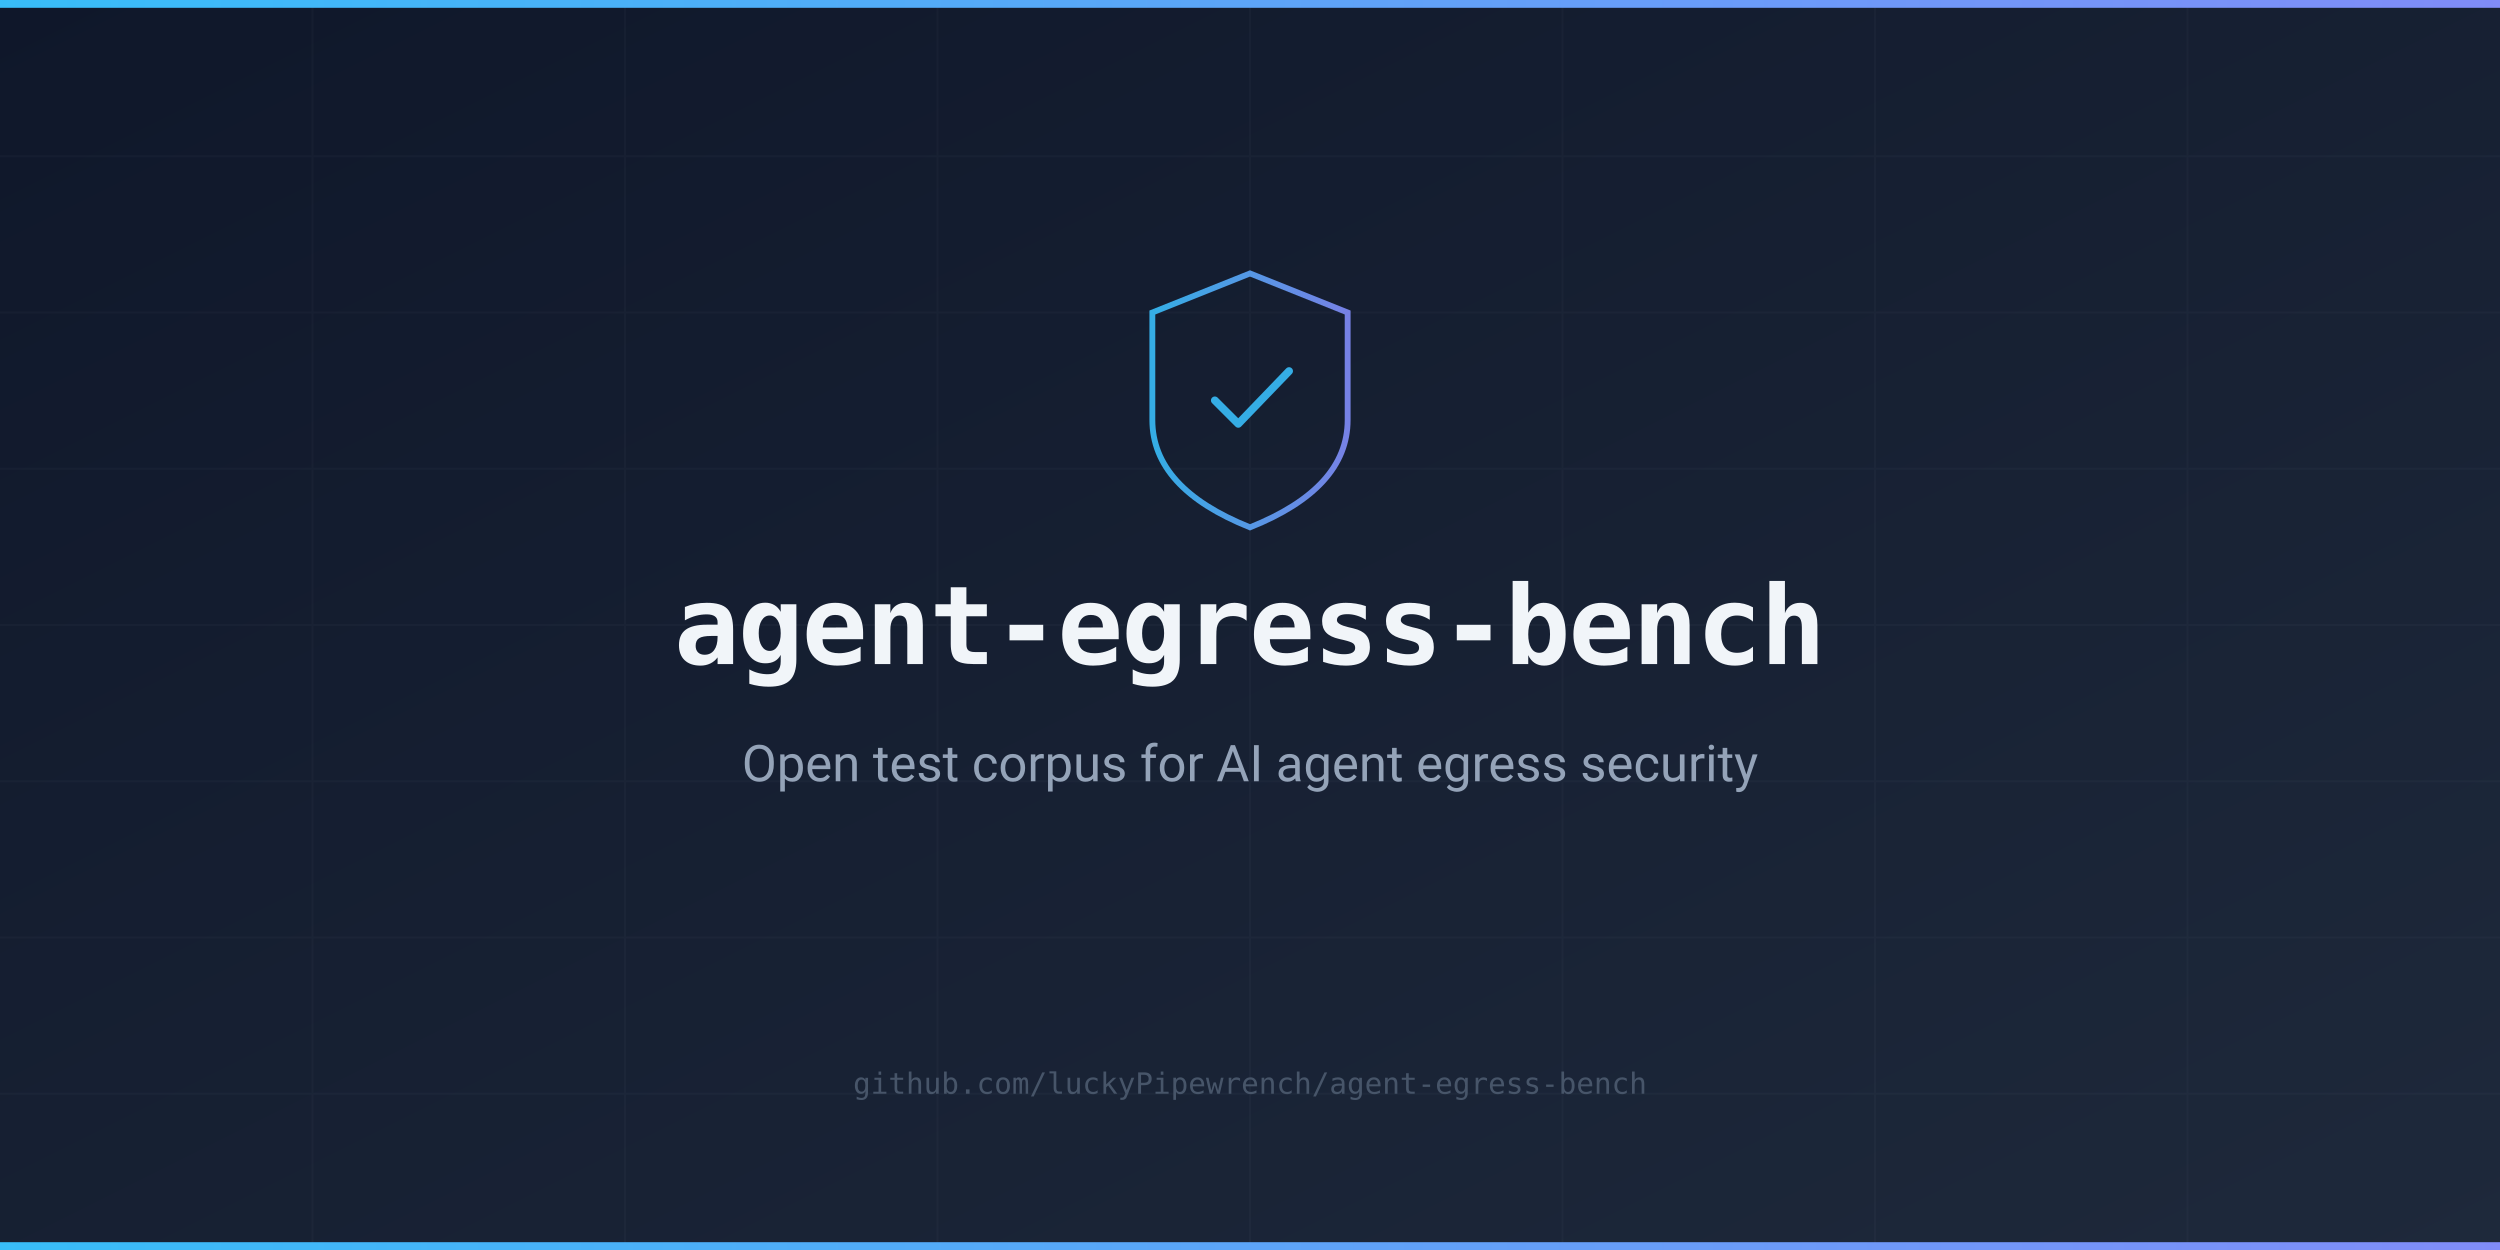
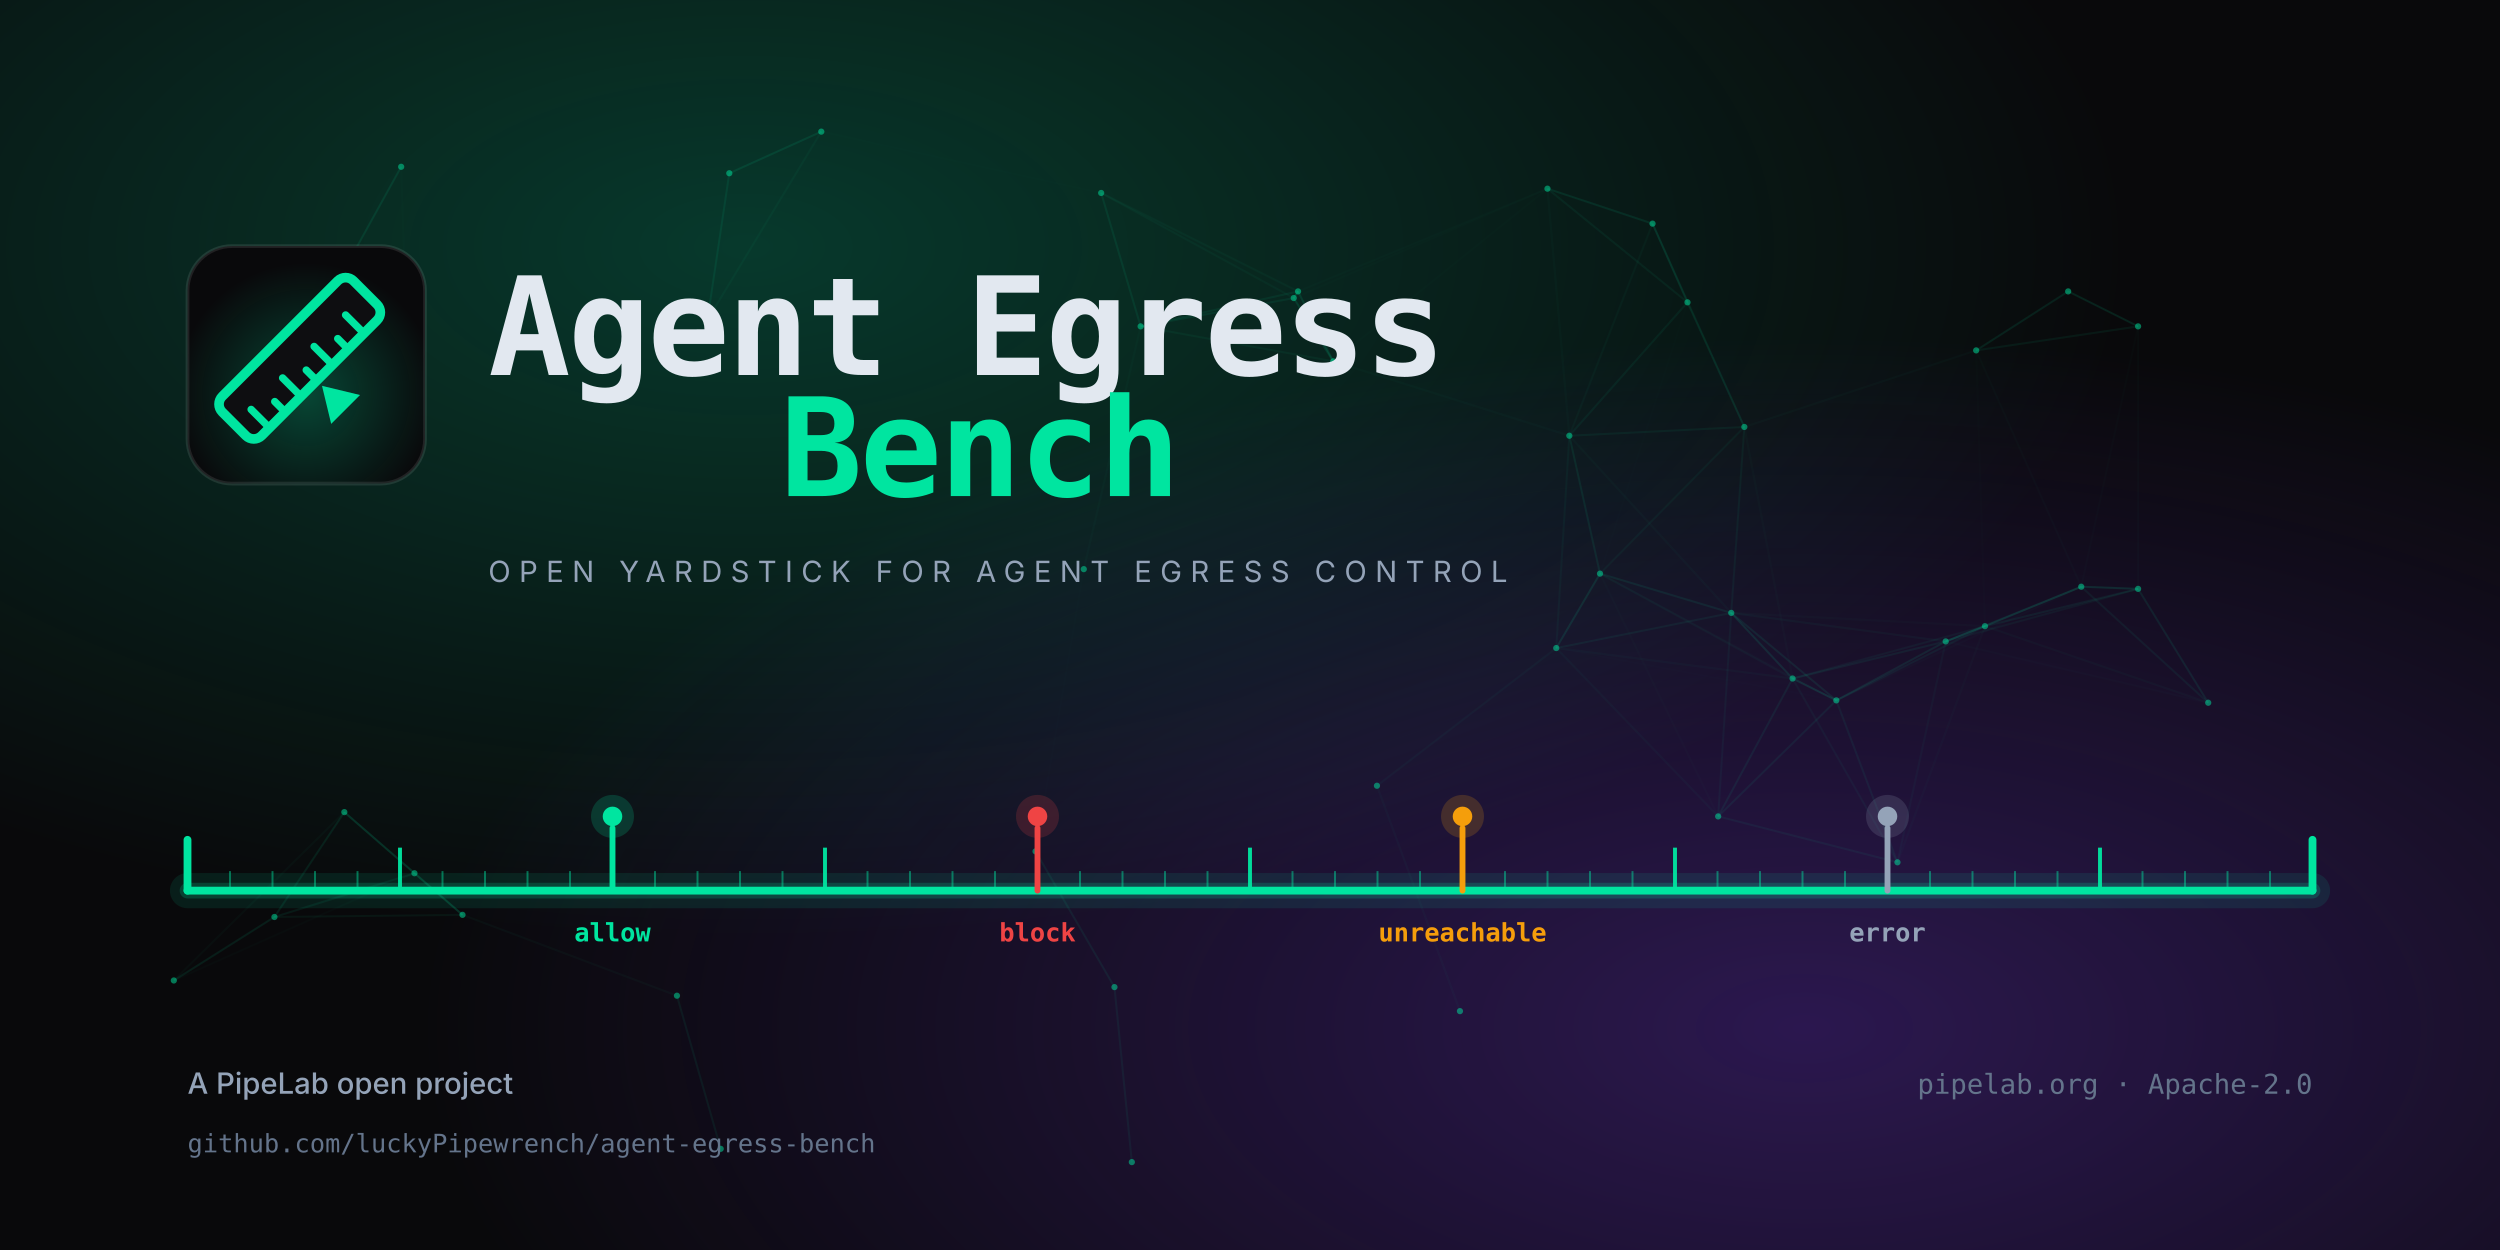
- <svg xmlns="http://www.w3.org/2000/svg" width="1280" height="640" viewBox="0 0 1280 640">
+ <svg xmlns="http://www.w3.org/2000/svg" width="1280" height="640" viewBox="0 0 1280 640" role="img" aria-label="Agent Egress Bench, the open yardstick for agent egress control. A PipeLab open project.">
  <defs>
-     <linearGradient id="bg" x1="0%" y1="0%" x2="100%" y2="100%">
-       <stop offset="0%" style="stop-color:#0f172a" />
-       <stop offset="100%" style="stop-color:#1e293b" />
-     </linearGradient>
-     <linearGradient id="accent" x1="0%" y1="0%" x2="100%" y2="0%">
-       <stop offset="0%" style="stop-color:#38bdf8" />
-       <stop offset="100%" style="stop-color:#818cf8" />
-     </linearGradient>
+     <radialGradient id="teal" cx="30%" cy="20%" r="55%">
+       <stop offset="0%" stop-color="#00e5a0" stop-opacity="0.22" />
+       <stop offset="100%" stop-color="#00e5a0" stop-opacity="0" />
+     </radialGradient>
+     <radialGradient id="purple" cx="72%" cy="82%" r="55%">
+       <stop offset="0%" stop-color="#7c3aed" stop-opacity="0.30" />
+       <stop offset="100%" stop-color="#7c3aed" stop-opacity="0" />
+     </radialGradient>
+     <radialGradient id="mark" cx="50%" cy="62%" r="55%">
+       <stop offset="0%" stop-color="#00e5a0" stop-opacity="0.28" />
+       <stop offset="100%" stop-color="#00e5a0" stop-opacity="0" />
+     </radialGradient>
  </defs>
-   <rect width="1280" height="640" fill="url(#bg)" />
-   <g opacity="0.04" stroke="#94a3b8" stroke-width="1">
-     <line x1="0" y1="80" x2="1280" y2="80" />
-     <line x1="0" y1="160" x2="1280" y2="160" />
-     <line x1="0" y1="240" x2="1280" y2="240" />
-     <line x1="0" y1="320" x2="1280" y2="320" />
-     <line x1="0" y1="400" x2="1280" y2="400" />
-     <line x1="0" y1="480" x2="1280" y2="480" />
-     <line x1="0" y1="560" x2="1280" y2="560" />
-     <line x1="160" y1="0" x2="160" y2="640" />
-     <line x1="320" y1="0" x2="320" y2="640" />
-     <line x1="480" y1="0" x2="480" y2="640" />
-     <line x1="640" y1="0" x2="640" y2="640" />
-     <line x1="800" y1="0" x2="800" y2="640" />
-     <line x1="960" y1="0" x2="960" y2="640" />
-     <line x1="1120" y1="0" x2="1120" y2="640" />
+   <rect width="1280" height="640" fill="#09090b" />
+   <rect width="1280" height="640" fill="url(#teal)" />
+   <rect width="1280" height="640" fill="url(#purple)" />
+   <g stroke="#00e5a0" stroke-width="1">
+     <line x1="209.9" y1="226.5" x2="205.4" y2="85.4" opacity="0.009" />
+     <line x1="209.9" y1="226.5" x2="176.3" y2="138.0" opacity="0.059" />
+     <line x1="1130.6" y1="359.8" x2="1065.6" y2="300.4" opacity="0.066" />
+     <line x1="1130.6" y1="359.8" x2="1094.7" y2="301.5" opacity="0.087" />
+     <line x1="1130.6" y1="359.8" x2="1016.3" y2="320.6" opacity="0.031" />
+     <line x1="1130.6" y1="359.8" x2="996.2" y2="328.4" opacity="0.013" />
+     <line x1="796.8" y1="331.8" x2="803.5" y2="223.1" opacity="0.044" />
+     <line x1="796.8" y1="331.8" x2="819.2" y2="293.7" opacity="0.113" />
+     <line x1="796.8" y1="331.8" x2="886.4" y2="313.8" opacity="0.063" />
+     <line x1="796.8" y1="331.8" x2="893.1" y2="218.6" opacity="0.001" />
+     <line x1="796.8" y1="331.8" x2="940.2" y2="358.6" opacity="0.004" />
+     <line x1="796.8" y1="331.8" x2="879.7" y2="418.0" opacity="0.032" />
+     <line x1="796.8" y1="331.8" x2="917.8" y2="347.4" opacity="0.03" />
+     <line x1="796.8" y1="331.8" x2="705.0" y2="402.3" opacity="0.037" />
+     <line x1="373.4" y1="88.7" x2="362.2" y2="163.8" opacity="0.079" />
+     <line x1="373.4" y1="88.7" x2="420.5" y2="67.4" opacity="0.105" />
+     <line x1="971.5" y1="441.5" x2="940.2" y2="358.6" opacity="0.065" />
+     <line x1="971.5" y1="441.5" x2="879.7" y2="418.0" opacity="0.059" />
+     <line x1="971.5" y1="441.5" x2="1016.3" y2="320.6" opacity="0.022" />
+     <line x1="971.5" y1="441.5" x2="917.8" y2="347.4" opacity="0.044" />
+     <line x1="971.5" y1="441.5" x2="996.2" y2="328.4" opacity="0.037" />
+     <line x1="584.0" y1="167.1" x2="682.6" y2="185.0" opacity="0.053" />
+     <line x1="584.0" y1="167.1" x2="554.9" y2="291.4" opacity="0.024" />
+     <line x1="584.0" y1="167.1" x2="664.6" y2="149.2" opacity="0.072" />
+     <line x1="584.0" y1="167.1" x2="563.8" y2="98.8" opacity="0.084" />
+     <line x1="584.0" y1="167.1" x2="662.4" y2="152.6" opacity="0.075" />
+     <line x1="1065.6" y1="300.4" x2="1094.7" y2="167.1" opacity="0.014" />
+     <line x1="1065.6" y1="300.4" x2="1094.7" y2="301.5" opacity="0.129" />
+     <line x1="1065.6" y1="300.4" x2="940.2" y2="358.6" opacity="0.013" />
+     <line x1="1065.6" y1="300.4" x2="1011.8" y2="179.4" opacity="0.019" />
+     <line x1="1065.6" y1="300.4" x2="1016.3" y2="320.6" opacity="0.103" />
+     <line x1="1065.6" y1="300.4" x2="996.2" y2="328.4" opacity="0.08" />
+     <line x1="803.5" y1="223.1" x2="864.0" y2="154.8" opacity="0.063" />
+     <line x1="803.5" y1="223.1" x2="819.2" y2="293.7" opacity="0.083" />
+     <line x1="803.5" y1="223.1" x2="886.4" y2="313.8" opacity="0.029" />
+     <line x1="803.5" y1="223.1" x2="893.1" y2="218.6" opacity="0.064" />
+     <line x1="803.5" y1="223.1" x2="682.6" y2="185.0" opacity="0.025" />
+     <line x1="803.5" y1="223.1" x2="846.1" y2="114.5" opacity="0.036" />
+     <line x1="803.5" y1="223.1" x2="792.3" y2="96.6" opacity="0.025" />
+     <line x1="864.0" y1="154.8" x2="819.2" y2="293.7" opacity="0.004" />
+     <line x1="864.0" y1="154.8" x2="893.1" y2="218.6" opacity="0.085" />
+     <line x1="864.0" y1="154.8" x2="846.1" y2="114.5" opacity="0.113" />
+     <line x1="864.0" y1="154.8" x2="1011.8" y2="179.4" opacity="0.0" />
+     <line x1="864.0" y1="154.8" x2="792.3" y2="96.6" opacity="0.061" />
+     <line x1="1094.7" y1="167.1" x2="1094.7" y2="301.5" opacity="0.017" />
+     <line x1="1094.7" y1="167.1" x2="1011.8" y2="179.4" opacity="0.071" />
+     <line x1="1094.7" y1="167.1" x2="1058.9" y2="149.2" opacity="0.117" />
+     <line x1="205.4" y1="85.4" x2="176.3" y2="138.0" opacity="0.096" />
+     <line x1="140.5" y1="469.5" x2="176.3" y2="415.8" opacity="0.091" />
+     <line x1="140.5" y1="469.5" x2="212.2" y2="447.1" opacity="0.08" />
+     <line x1="140.5" y1="469.5" x2="89.0" y2="502.0" opacity="0.095" />
+     <line x1="140.5" y1="469.5" x2="236.8" y2="468.4" opacity="0.057" />
+     <line x1="819.2" y1="293.7" x2="886.4" y2="313.8" opacity="0.085" />
+     <line x1="819.2" y1="293.7" x2="893.1" y2="218.6" opacity="0.048" />
+     <line x1="819.2" y1="293.7" x2="940.2" y2="358.6" opacity="0.014" />
+     <line x1="819.2" y1="293.7" x2="879.7" y2="418.0" opacity="0.013" />
+     <line x1="819.2" y1="293.7" x2="917.8" y2="347.4" opacity="0.04" />
+     <line x1="1094.7" y1="301.5" x2="1011.8" y2="179.4" opacity="0.003" />
+     <line x1="1094.7" y1="301.5" x2="1016.3" y2="320.6" opacity="0.074" />
+     <line x1="1094.7" y1="301.5" x2="996.2" y2="328.4" opacity="0.051" />
+     <line x1="886.4" y1="313.8" x2="893.1" y2="218.6" opacity="0.058" />
+     <line x1="886.4" y1="313.8" x2="940.2" y2="358.6" opacity="0.085" />
+     <line x1="886.4" y1="313.8" x2="879.7" y2="418.0" opacity="0.049" />
+     <line x1="886.4" y1="313.8" x2="1016.3" y2="320.6" opacity="0.021" />
+     <line x1="886.4" y1="313.8" x2="917.8" y2="347.4" opacity="0.111" />
+     <line x1="886.4" y1="313.8" x2="996.2" y2="328.4" opacity="0.042" />
+     <line x1="893.1" y1="218.6" x2="940.2" y2="358.6" opacity="0.002" />
+     <line x1="893.1" y1="218.6" x2="846.1" y2="114.5" opacity="0.038" />
+     <line x1="893.1" y1="218.6" x2="1011.8" y2="179.4" opacity="0.027" />
+     <line x1="893.1" y1="218.6" x2="917.8" y2="347.4" opacity="0.02" />
+     <line x1="747.5" y1="517.7" x2="705.0" y2="402.3" opacity="0.029" />
+     <line x1="682.6" y1="185.0" x2="664.6" y2="149.2" opacity="0.117" />
+     <line x1="682.6" y1="185.0" x2="563.8" y2="98.8" opacity="0.003" />
+     <line x1="682.6" y1="185.0" x2="662.4" y2="152.6" opacity="0.119" />
+     <line x1="682.6" y1="185.0" x2="792.3" y2="96.6" opacity="0.01" />
+     <line x1="940.2" y1="358.6" x2="879.7" y2="418.0" opacity="0.07" />
+     <line x1="940.2" y1="358.6" x2="1016.3" y2="320.6" opacity="0.069" />
+     <line x1="940.2" y1="358.6" x2="917.8" y2="347.4" opacity="0.133" />
+     <line x1="940.2" y1="358.6" x2="996.2" y2="328.4" opacity="0.092" />
+     <line x1="176.3" y1="415.8" x2="212.2" y2="447.1" opacity="0.109" />
+     <line x1="176.3" y1="415.8" x2="89.0" y2="502.0" opacity="0.029" />
+     <line x1="176.3" y1="415.8" x2="236.8" y2="468.4" opacity="0.074" />
+     <line x1="846.1" y1="114.5" x2="792.3" y2="96.6" opacity="0.1" />
+     <line x1="879.7" y1="418.0" x2="917.8" y2="347.4" opacity="0.074" />
+     <line x1="879.7" y1="418.0" x2="996.2" y2="328.4" opacity="0.003" />
+     <line x1="1011.8" y1="179.4" x2="1016.3" y2="320.6" opacity="0.009" />
+     <line x1="1011.8" y1="179.4" x2="1058.9" y2="149.2" opacity="0.1" />
+     <line x1="1011.8" y1="179.4" x2="996.2" y2="328.4" opacity="0.0" />
+     <line x1="570.6" y1="505.4" x2="530.2" y2="435.9" opacity="0.074" />
+     <line x1="570.6" y1="505.4" x2="579.5" y2="595.0" opacity="0.064" />
+     <line x1="1016.3" y1="320.6" x2="917.8" y2="347.4" opacity="0.051" />
+     <line x1="1016.3" y1="320.6" x2="996.2" y2="328.4" opacity="0.137" />
+     <line x1="554.9" y1="291.4" x2="530.2" y2="435.9" opacity="0.004" />
+     <line x1="362.2" y1="163.8" x2="420.5" y2="67.4" opacity="0.04" />
+     <line x1="664.6" y1="149.2" x2="563.8" y2="98.8" opacity="0.04" />
+     <line x1="664.6" y1="149.2" x2="662.4" y2="152.6" opacity="0.156" />
+     <line x1="664.6" y1="149.2" x2="792.3" y2="96.6" opacity="0.013" />
+     <line x1="563.8" y1="98.8" x2="662.4" y2="152.6" opacity="0.04" />
+     <line x1="563.8" y1="98.8" x2="420.5" y2="67.4" opacity="0.004" />
+     <line x1="212.2" y1="447.1" x2="89.0" y2="502.0" opacity="0.016" />
+     <line x1="212.2" y1="447.1" x2="346.6" y2="509.8" opacity="0.002" />
+     <line x1="212.2" y1="447.1" x2="236.8" y2="468.4" opacity="0.125" />
+     <line x1="917.8" y1="347.4" x2="996.2" y2="328.4" opacity="0.074" />
+     <line x1="369.0" y1="588.2" x2="346.6" y2="509.8" opacity="0.073" />
+     <line x1="662.4" y1="152.6" x2="792.3" y2="96.6" opacity="0.009" />
+     <line x1="346.6" y1="509.8" x2="236.8" y2="468.4" opacity="0.035" />
  </g>
-   <rect x="0" y="0" width="1280" height="4" fill="url(#accent)" />
-   <g transform="translate(640, 200)" opacity="0.9">
-     <path d="M0-60 L50-40 L50 15 Q50 50 0 70 Q-50 50 -50 15 L-50-40 Z" fill="none" stroke="url(#accent)" stroke-width="3" />
-     <path d="M-18 5 L-6 17 L20-10" fill="none" stroke="#38bdf8" stroke-width="4" stroke-linecap="round" stroke-linejoin="round" />
+   <g fill="#00e5a0" opacity="0.5">
+     <circle cx="209.9" cy="226.5" r="1.6" />
+     <circle cx="1130.6" cy="359.8" r="1.6" />
+     <circle cx="796.8" cy="331.8" r="1.6" />
+     <circle cx="373.4" cy="88.7" r="1.6" />
+     <circle cx="971.5" cy="441.5" r="1.6" />
+     <circle cx="584.0" cy="167.1" r="1.6" />
+     <circle cx="1065.6" cy="300.4" r="1.6" />
+     <circle cx="803.5" cy="223.1" r="1.6" />
+     <circle cx="864.0" cy="154.8" r="1.6" />
+     <circle cx="1094.7" cy="167.1" r="1.6" />
+     <circle cx="205.4" cy="85.4" r="1.6" />
+     <circle cx="140.5" cy="469.5" r="1.6" />
+     <circle cx="819.2" cy="293.7" r="1.6" />
+     <circle cx="1094.7" cy="301.5" r="1.6" />
+     <circle cx="886.4" cy="313.8" r="1.6" />
+     <circle cx="893.1" cy="218.6" r="1.6" />
+     <circle cx="747.5" cy="517.7" r="1.6" />
+     <circle cx="682.6" cy="185.0" r="1.6" />
+     <circle cx="940.2" cy="358.6" r="1.6" />
+     <circle cx="176.3" cy="415.8" r="1.6" />
+     <circle cx="846.1" cy="114.5" r="1.6" />
+     <circle cx="879.7" cy="418.0" r="1.6" />
+     <circle cx="1011.8" cy="179.4" r="1.6" />
+     <circle cx="570.6" cy="505.4" r="1.6" />
+     <circle cx="1016.3" cy="320.6" r="1.6" />
+     <circle cx="1058.9" cy="149.2" r="1.6" />
+     <circle cx="554.9" cy="291.4" r="1.6" />
+     <circle cx="176.3" cy="138.0" r="1.6" />
+     <circle cx="362.2" cy="163.8" r="1.6" />
+     <circle cx="664.6" cy="149.2" r="1.6" />
+     <circle cx="563.8" cy="98.8" r="1.6" />
+     <circle cx="212.2" cy="447.1" r="1.6" />
+     <circle cx="917.8" cy="347.4" r="1.6" />
+     <circle cx="369.0" cy="588.2" r="1.6" />
+     <circle cx="662.4" cy="152.6" r="1.6" />
+     <circle cx="705.0" cy="402.3" r="1.6" />
+     <circle cx="792.3" cy="96.6" r="1.6" />
+     <circle cx="530.2" cy="435.9" r="1.6" />
+     <circle cx="89.0" cy="502.0" r="1.6" />
+     <circle cx="346.6" cy="509.8" r="1.6" />
+     <circle cx="236.8" cy="468.4" r="1.6" />
+     <circle cx="996.2" cy="328.4" r="1.6" />
+     <circle cx="420.5" cy="67.4" r="1.6" />
+     <circle cx="579.5" cy="595.0" r="1.6" />
  </g>
-   <text x="640" y="340" text-anchor="middle" font-family="ui-monospace, 'Cascadia Code', 'Source Code Pro', Menlo, monospace" font-size="56" font-weight="700" fill="#f1f5f9" letter-spacing="-1">
-     agent-egress-bench
-   </text>
-   <text x="640" y="400" text-anchor="middle" font-family="-apple-system, BlinkMacSystemFont, 'Segoe UI', Roboto, sans-serif" font-size="26" fill="#94a3b8">
-     Open test corpus for AI agent egress security
-   </text>
-   <text x="640" y="560" text-anchor="middle" font-family="ui-monospace, 'Cascadia Code', 'Source Code Pro', Menlo, monospace" font-size="15" fill="#475569">
-     github.com/luckyPipewrench/agent-egress-bench
-   </text>
-   <rect x="0" y="636" width="1280" height="4" fill="url(#accent)" />
+   <g transform="translate(96 126) scale(1.9)">
+     <rect width="64" height="64" rx="12" fill="#09090b" stroke="#ffffff" stroke-opacity="0.10" />
+     <rect width="64" height="64" rx="12" fill="url(#mark)" />
+     <g transform="rotate(-45 32 32)">
+       <rect x="7" y="22" width="50" height="15" rx="3" fill="#0e0e11" stroke="#00e5a0" stroke-width="2.6" />
+       <path d="M 13 37 L 13 30" stroke="#00e5a0" stroke-width="2" stroke-linecap="round" />
+       <path d="M 19 37 L 19 33" stroke="#00e5a0" stroke-width="2" stroke-linecap="round" />
+       <path d="M 25 37 L 25 30" stroke="#00e5a0" stroke-width="2" stroke-linecap="round" />
+       <path d="M 31 37 L 31 33" stroke="#00e5a0" stroke-width="2" stroke-linecap="round" />
+       <path d="M 37 37 L 37 30" stroke="#00e5a0" stroke-width="2" stroke-linecap="round" />
+       <path d="M 43 37 L 43 33" stroke="#00e5a0" stroke-width="2" stroke-linecap="round" />
+       <path d="M 49 37 L 49 30" stroke="#00e5a0" stroke-width="2" stroke-linecap="round" />
+       <path d="M 31 39 L 25.5 48 L 36.5 48 Z" fill="#00e5a0" />
+     </g>
+   </g>
+   <text x="250" y="192" font-family="'JetBrains Mono', 'JetBrainsMono Nerd Font', 'Fira Code', ui-monospace, SFMono-Regular, Menlo, monospace" font-size="70" fill="#e2e8f0" font-weight="700" letter-spacing="-0.02em">Agent Egress</text>
+   <text x="502.0" y="254" font-family="'JetBrains Mono', 'JetBrainsMono Nerd Font', 'Fira Code', ui-monospace, SFMono-Regular, Menlo, monospace" font-size="70" fill="#00e5a0" font-weight="700" text-anchor="middle" letter-spacing="-0.02em">Bench</text>
+   <text x="250" y="298" font-family="Inter, system-ui, -apple-system, 'Segoe UI', Roboto, Helvetica, Arial, sans-serif" font-size="15" fill="#94a3b8" letter-spacing="0.286em">OPEN YARDSTICK FOR AGENT EGRESS CONTROL</text>
+   <path d="M 96 456 L 1184 456" stroke="#00e5a0" stroke-width="18" stroke-linecap="round" fill="none" opacity="0.1" />
+   <path d="M 96 456 L 1184 456" stroke="#00e5a0" stroke-width="8" stroke-linecap="round" fill="none" opacity="0.18" />
+   <path d="M 96 456 L 1184 456" stroke="#00e5a0" stroke-width="4" stroke-linecap="round" fill="none" />
+   <path d="M 96 430 L 96 456" stroke="#00e5a0" stroke-width="4" stroke-linecap="round" fill="none" />
+   <path d="M 1184 430 L 1184 456" stroke="#00e5a0" stroke-width="4" stroke-linecap="round" fill="none" />
+   <path d="M 117.76 446 L 117.76 456" stroke="#00e5a0" stroke-width="1" stroke-linecap="butt" fill="none" opacity="0.45" />
+   <path d="M 139.52 446 L 139.52 456" stroke="#00e5a0" stroke-width="1" stroke-linecap="butt" fill="none" opacity="0.45" />
+   <path d="M 161.28 446 L 161.28 456" stroke="#00e5a0" stroke-width="1" stroke-linecap="butt" fill="none" opacity="0.45" />
+   <path d="M 183.04 446 L 183.04 456" stroke="#00e5a0" stroke-width="1" stroke-linecap="butt" fill="none" opacity="0.45" />
+   <path d="M 204.8 434 L 204.8 456" stroke="#00e5a0" stroke-width="2" stroke-linecap="butt" fill="none" opacity="0.95" />
+   <path d="M 226.56 446 L 226.56 456" stroke="#00e5a0" stroke-width="1" stroke-linecap="butt" fill="none" opacity="0.45" />
+   <path d="M 248.32 446 L 248.32 456" stroke="#00e5a0" stroke-width="1" stroke-linecap="butt" fill="none" opacity="0.45" />
+   <path d="M 270.08 446 L 270.08 456" stroke="#00e5a0" stroke-width="1" stroke-linecap="butt" fill="none" opacity="0.45" />
+   <path d="M 291.84 446 L 291.84 456" stroke="#00e5a0" stroke-width="1" stroke-linecap="butt" fill="none" opacity="0.45" />
+   <path d="M 313.6 434 L 313.6 456" stroke="#00e5a0" stroke-width="2" stroke-linecap="butt" fill="none" opacity="0.95" />
+   <path d="M 335.36 446 L 335.36 456" stroke="#00e5a0" stroke-width="1" stroke-linecap="butt" fill="none" opacity="0.45" />
+   <path d="M 357.12 446 L 357.12 456" stroke="#00e5a0" stroke-width="1" stroke-linecap="butt" fill="none" opacity="0.45" />
+   <path d="M 378.88 446 L 378.88 456" stroke="#00e5a0" stroke-width="1" stroke-linecap="butt" fill="none" opacity="0.45" />
+   <path d="M 400.64 446 L 400.64 456" stroke="#00e5a0" stroke-width="1" stroke-linecap="butt" fill="none" opacity="0.45" />
+   <path d="M 422.4 434 L 422.4 456" stroke="#00e5a0" stroke-width="2" stroke-linecap="butt" fill="none" opacity="0.95" />
+   <path d="M 444.16 446 L 444.16 456" stroke="#00e5a0" stroke-width="1" stroke-linecap="butt" fill="none" opacity="0.45" />
+   <path d="M 465.92 446 L 465.92 456" stroke="#00e5a0" stroke-width="1" stroke-linecap="butt" fill="none" opacity="0.45" />
+   <path d="M 487.68 446 L 487.68 456" stroke="#00e5a0" stroke-width="1" stroke-linecap="butt" fill="none" opacity="0.45" />
+   <path d="M 509.44 446 L 509.44 456" stroke="#00e5a0" stroke-width="1" stroke-linecap="butt" fill="none" opacity="0.45" />
+   <path d="M 531.2 434 L 531.2 456" stroke="#00e5a0" stroke-width="2" stroke-linecap="butt" fill="none" opacity="0.95" />
+   <path d="M 552.96 446 L 552.96 456" stroke="#00e5a0" stroke-width="1" stroke-linecap="butt" fill="none" opacity="0.45" />
+   <path d="M 574.72 446 L 574.72 456" stroke="#00e5a0" stroke-width="1" stroke-linecap="butt" fill="none" opacity="0.45" />
+   <path d="M 596.48 446 L 596.48 456" stroke="#00e5a0" stroke-width="1" stroke-linecap="butt" fill="none" opacity="0.45" />
+   <path d="M 618.24 446 L 618.24 456" stroke="#00e5a0" stroke-width="1" stroke-linecap="butt" fill="none" opacity="0.45" />
+   <path d="M 640.0 434 L 640.0 456" stroke="#00e5a0" stroke-width="2" stroke-linecap="butt" fill="none" opacity="0.95" />
+   <path d="M 661.76 446 L 661.76 456" stroke="#00e5a0" stroke-width="1" stroke-linecap="butt" fill="none" opacity="0.45" />
+   <path d="M 683.52 446 L 683.52 456" stroke="#00e5a0" stroke-width="1" stroke-linecap="butt" fill="none" opacity="0.45" />
+   <path d="M 705.28 446 L 705.28 456" stroke="#00e5a0" stroke-width="1" stroke-linecap="butt" fill="none" opacity="0.45" />
+   <path d="M 727.04 446 L 727.04 456" stroke="#00e5a0" stroke-width="1" stroke-linecap="butt" fill="none" opacity="0.45" />
+   <path d="M 748.8 434 L 748.8 456" stroke="#00e5a0" stroke-width="2" stroke-linecap="butt" fill="none" opacity="0.95" />
+   <path d="M 770.56 446 L 770.56 456" stroke="#00e5a0" stroke-width="1" stroke-linecap="butt" fill="none" opacity="0.45" />
+   <path d="M 792.32 446 L 792.32 456" stroke="#00e5a0" stroke-width="1" stroke-linecap="butt" fill="none" opacity="0.45" />
+   <path d="M 814.08 446 L 814.08 456" stroke="#00e5a0" stroke-width="1" stroke-linecap="butt" fill="none" opacity="0.45" />
+   <path d="M 835.84 446 L 835.84 456" stroke="#00e5a0" stroke-width="1" stroke-linecap="butt" fill="none" opacity="0.45" />
+   <path d="M 857.6 434 L 857.6 456" stroke="#00e5a0" stroke-width="2" stroke-linecap="butt" fill="none" opacity="0.95" />
+   <path d="M 879.36 446 L 879.36 456" stroke="#00e5a0" stroke-width="1" stroke-linecap="butt" fill="none" opacity="0.45" />
+   <path d="M 901.12 446 L 901.12 456" stroke="#00e5a0" stroke-width="1" stroke-linecap="butt" fill="none" opacity="0.45" />
+   <path d="M 922.88 446 L 922.88 456" stroke="#00e5a0" stroke-width="1" stroke-linecap="butt" fill="none" opacity="0.45" />
+   <path d="M 944.64 446 L 944.64 456" stroke="#00e5a0" stroke-width="1" stroke-linecap="butt" fill="none" opacity="0.45" />
+   <path d="M 966.4 434 L 966.4 456" stroke="#00e5a0" stroke-width="2" stroke-linecap="butt" fill="none" opacity="0.95" />
+   <path d="M 988.16 446 L 988.16 456" stroke="#00e5a0" stroke-width="1" stroke-linecap="butt" fill="none" opacity="0.45" />
+   <path d="M 1009.92 446 L 1009.92 456" stroke="#00e5a0" stroke-width="1" stroke-linecap="butt" fill="none" opacity="0.45" />
+   <path d="M 1031.68 446 L 1031.68 456" stroke="#00e5a0" stroke-width="1" stroke-linecap="butt" fill="none" opacity="0.45" />
+   <path d="M 1053.44 446 L 1053.44 456" stroke="#00e5a0" stroke-width="1" stroke-linecap="butt" fill="none" opacity="0.45" />
+   <path d="M 1075.2 434 L 1075.2 456" stroke="#00e5a0" stroke-width="2" stroke-linecap="butt" fill="none" opacity="0.95" />
+   <path d="M 1096.96 446 L 1096.96 456" stroke="#00e5a0" stroke-width="1" stroke-linecap="butt" fill="none" opacity="0.45" />
+   <path d="M 1118.72 446 L 1118.72 456" stroke="#00e5a0" stroke-width="1" stroke-linecap="butt" fill="none" opacity="0.45" />
+   <path d="M 1140.48 446 L 1140.48 456" stroke="#00e5a0" stroke-width="1" stroke-linecap="butt" fill="none" opacity="0.45" />
+   <path d="M 1162.24 446 L 1162.24 456" stroke="#00e5a0" stroke-width="1" stroke-linecap="butt" fill="none" opacity="0.45" />
+   <path d="M 313.6 424 L 313.6 456" stroke="#00e5a0" stroke-width="3" stroke-linecap="round" fill="none" />
+   <circle cx="313.6" cy="418" r="11" fill="#00e5a0" opacity="0.18" />
+   <circle cx="313.6" cy="418" r="5" fill="#00e5a0" />
+   <text x="313.6" y="482" font-family="'JetBrains Mono', 'JetBrainsMono Nerd Font', 'Fira Code', ui-monospace, SFMono-Regular, Menlo, monospace" font-size="13" fill="#00e5a0" font-weight="700" text-anchor="middle">allow</text>
+   <path d="M 531.2 424 L 531.2 456" stroke="#ef4444" stroke-width="3" stroke-linecap="round" fill="none" />
+   <circle cx="531.2" cy="418" r="11" fill="#ef4444" opacity="0.18" />
+   <circle cx="531.2" cy="418" r="5" fill="#ef4444" />
+   <text x="531.2" y="482" font-family="'JetBrains Mono', 'JetBrainsMono Nerd Font', 'Fira Code', ui-monospace, SFMono-Regular, Menlo, monospace" font-size="13" fill="#ef4444" font-weight="700" text-anchor="middle">block</text>
+   <path d="M 748.8 424 L 748.8 456" stroke="#f59e0b" stroke-width="3" stroke-linecap="round" fill="none" />
+   <circle cx="748.8" cy="418" r="11" fill="#f59e0b" opacity="0.18" />
+   <circle cx="748.8" cy="418" r="5" fill="#f59e0b" />
+   <text x="748.8" y="482" font-family="'JetBrains Mono', 'JetBrainsMono Nerd Font', 'Fira Code', ui-monospace, SFMono-Regular, Menlo, monospace" font-size="13" fill="#f59e0b" font-weight="700" text-anchor="middle">unreachable</text>
+   <path d="M 966.4 424 L 966.4 456" stroke="#94a3b8" stroke-width="3" stroke-linecap="round" fill="none" />
+   <circle cx="966.4" cy="418" r="11" fill="#94a3b8" opacity="0.18" />
+   <circle cx="966.4" cy="418" r="5" fill="#94a3b8" />
+   <text x="966.4" y="482" font-family="'JetBrains Mono', 'JetBrainsMono Nerd Font', 'Fira Code', ui-monospace, SFMono-Regular, Menlo, monospace" font-size="13" fill="#94a3b8" font-weight="700" text-anchor="middle">error</text>
+   <text x="96" y="560" font-family="Inter, system-ui, -apple-system, 'Segoe UI', Roboto, Helvetica, Arial, sans-serif" font-size="15" fill="#94a3b8" font-weight="500">A PipeLab open project</text>
+   <text x="1184" y="560" font-family="'JetBrains Mono', 'JetBrainsMono Nerd Font', 'Fira Code', ui-monospace, SFMono-Regular, Menlo, monospace" font-size="14" fill="#64748b" text-anchor="end">pipelab.org  ·  Apache-2.0</text>
+   <text x="96" y="590" font-family="'JetBrains Mono', 'JetBrainsMono Nerd Font', 'Fira Code', ui-monospace, SFMono-Regular, Menlo, monospace" font-size="13" fill="#64748b">github.com/luckyPipewrench/agent-egress-bench</text>
</svg>
